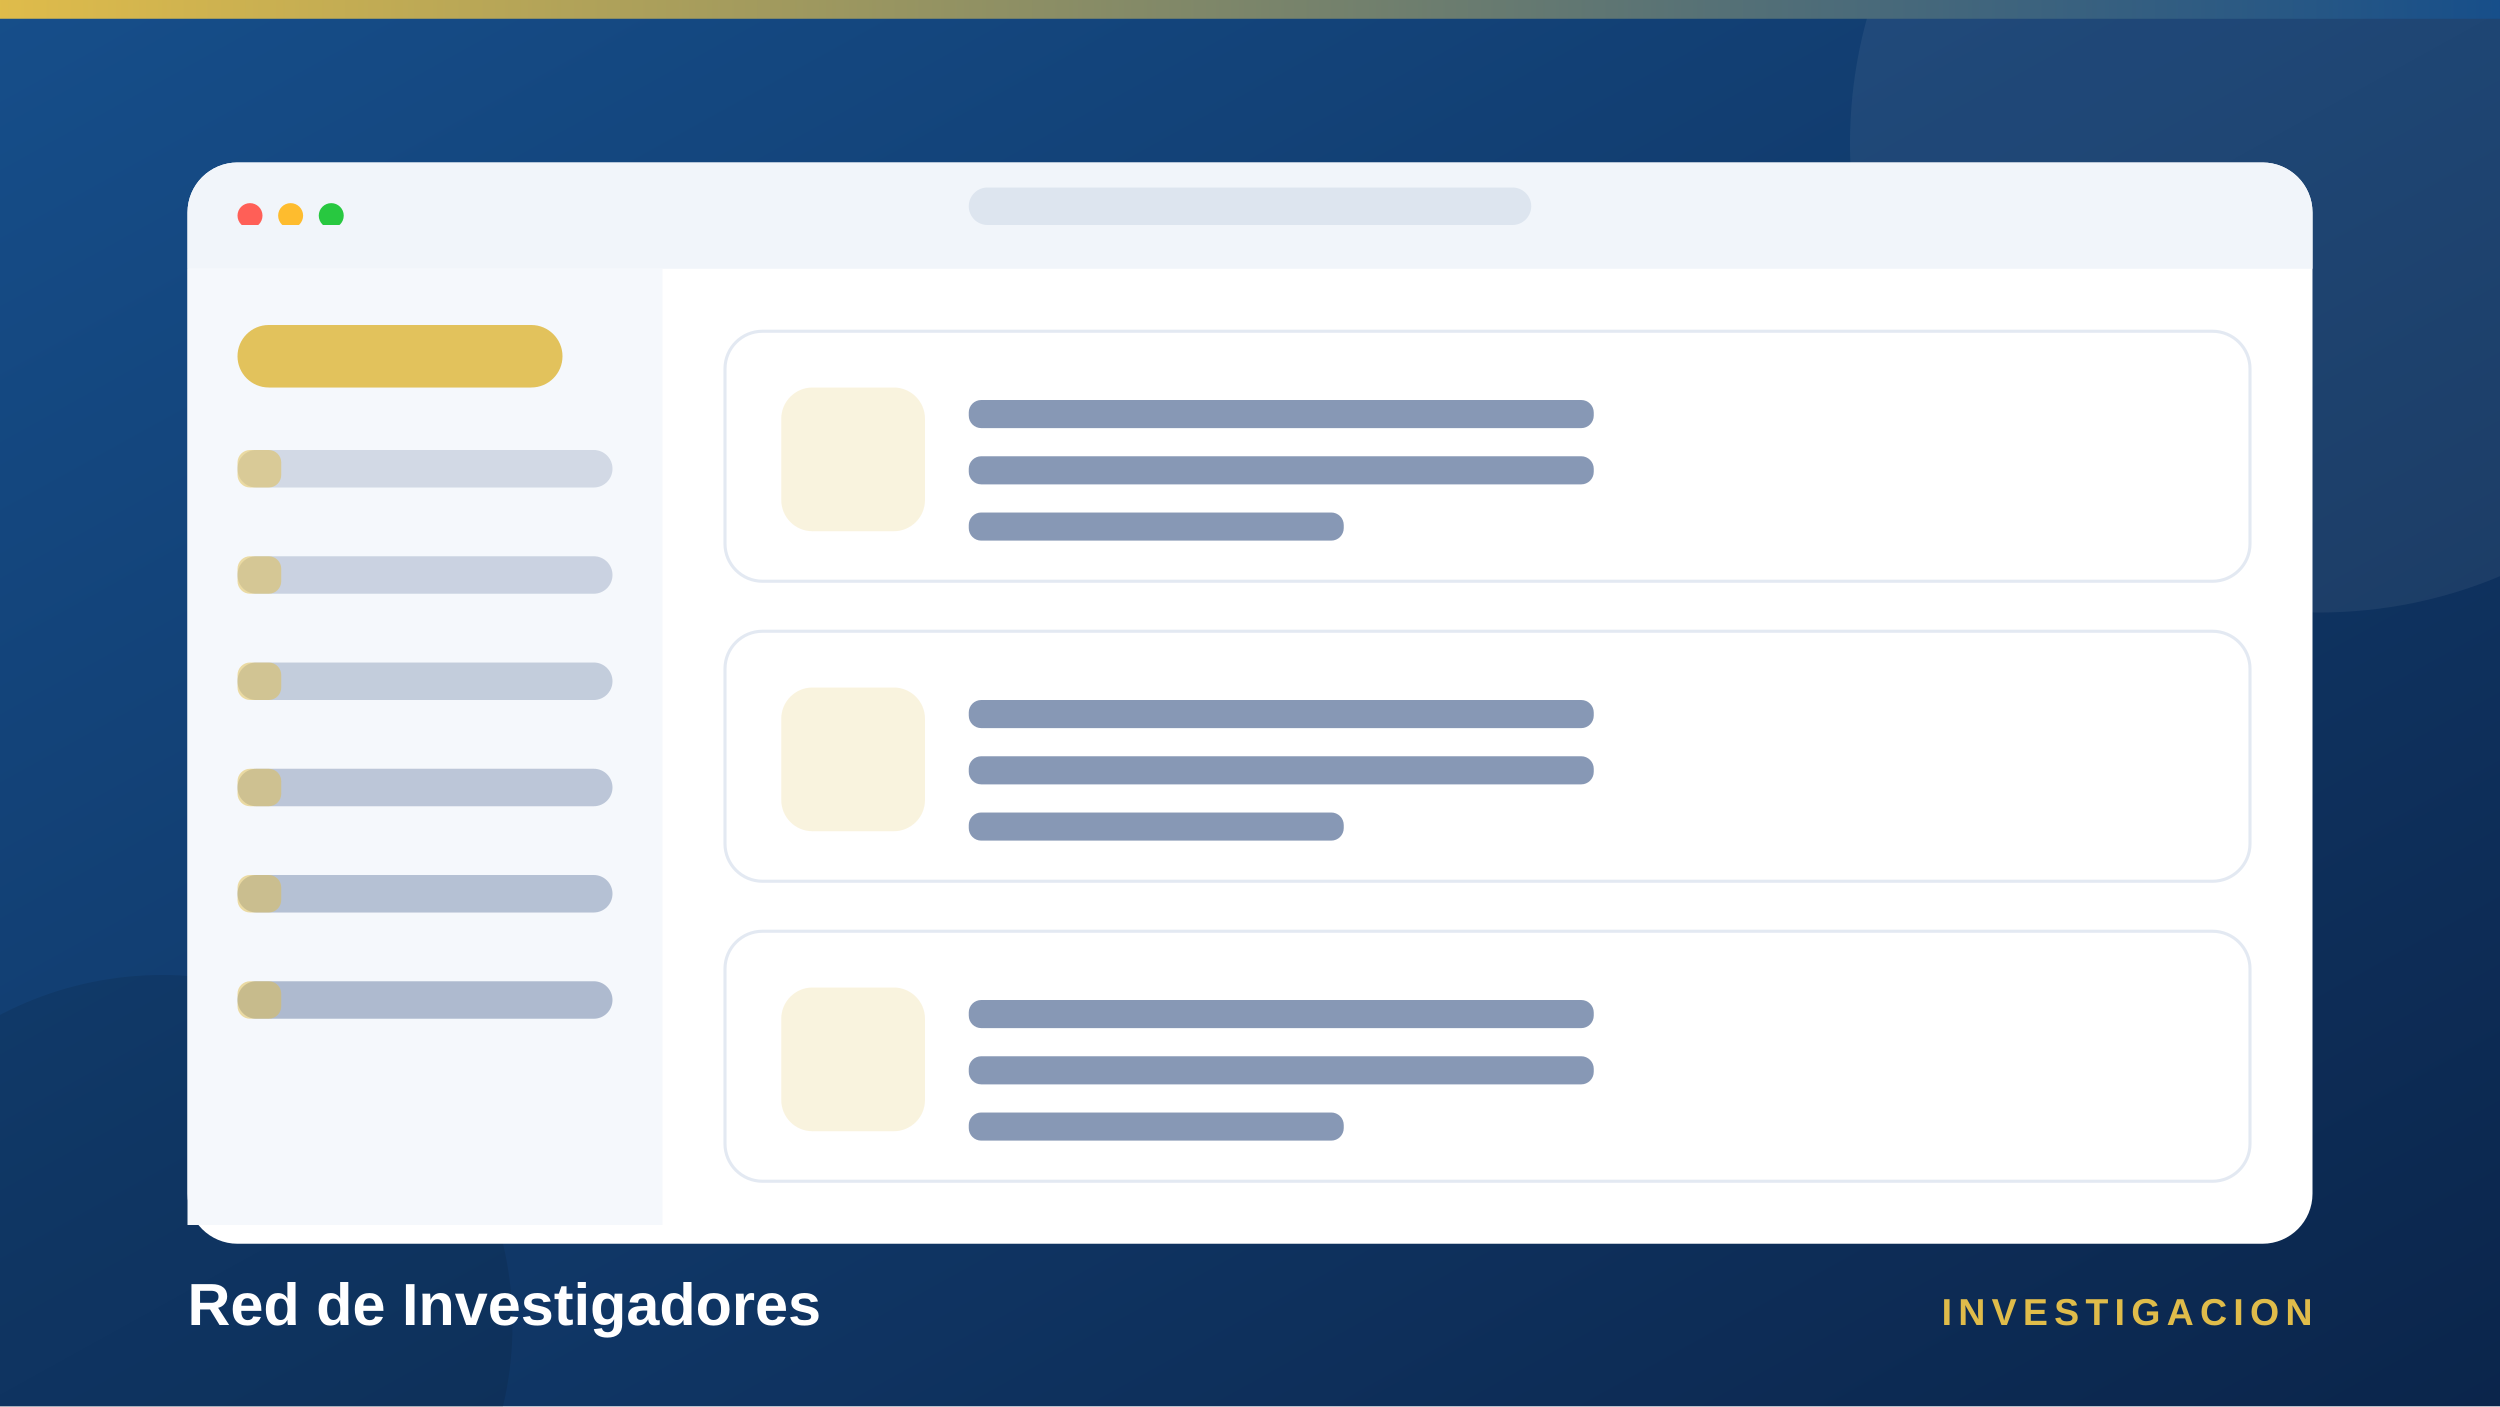
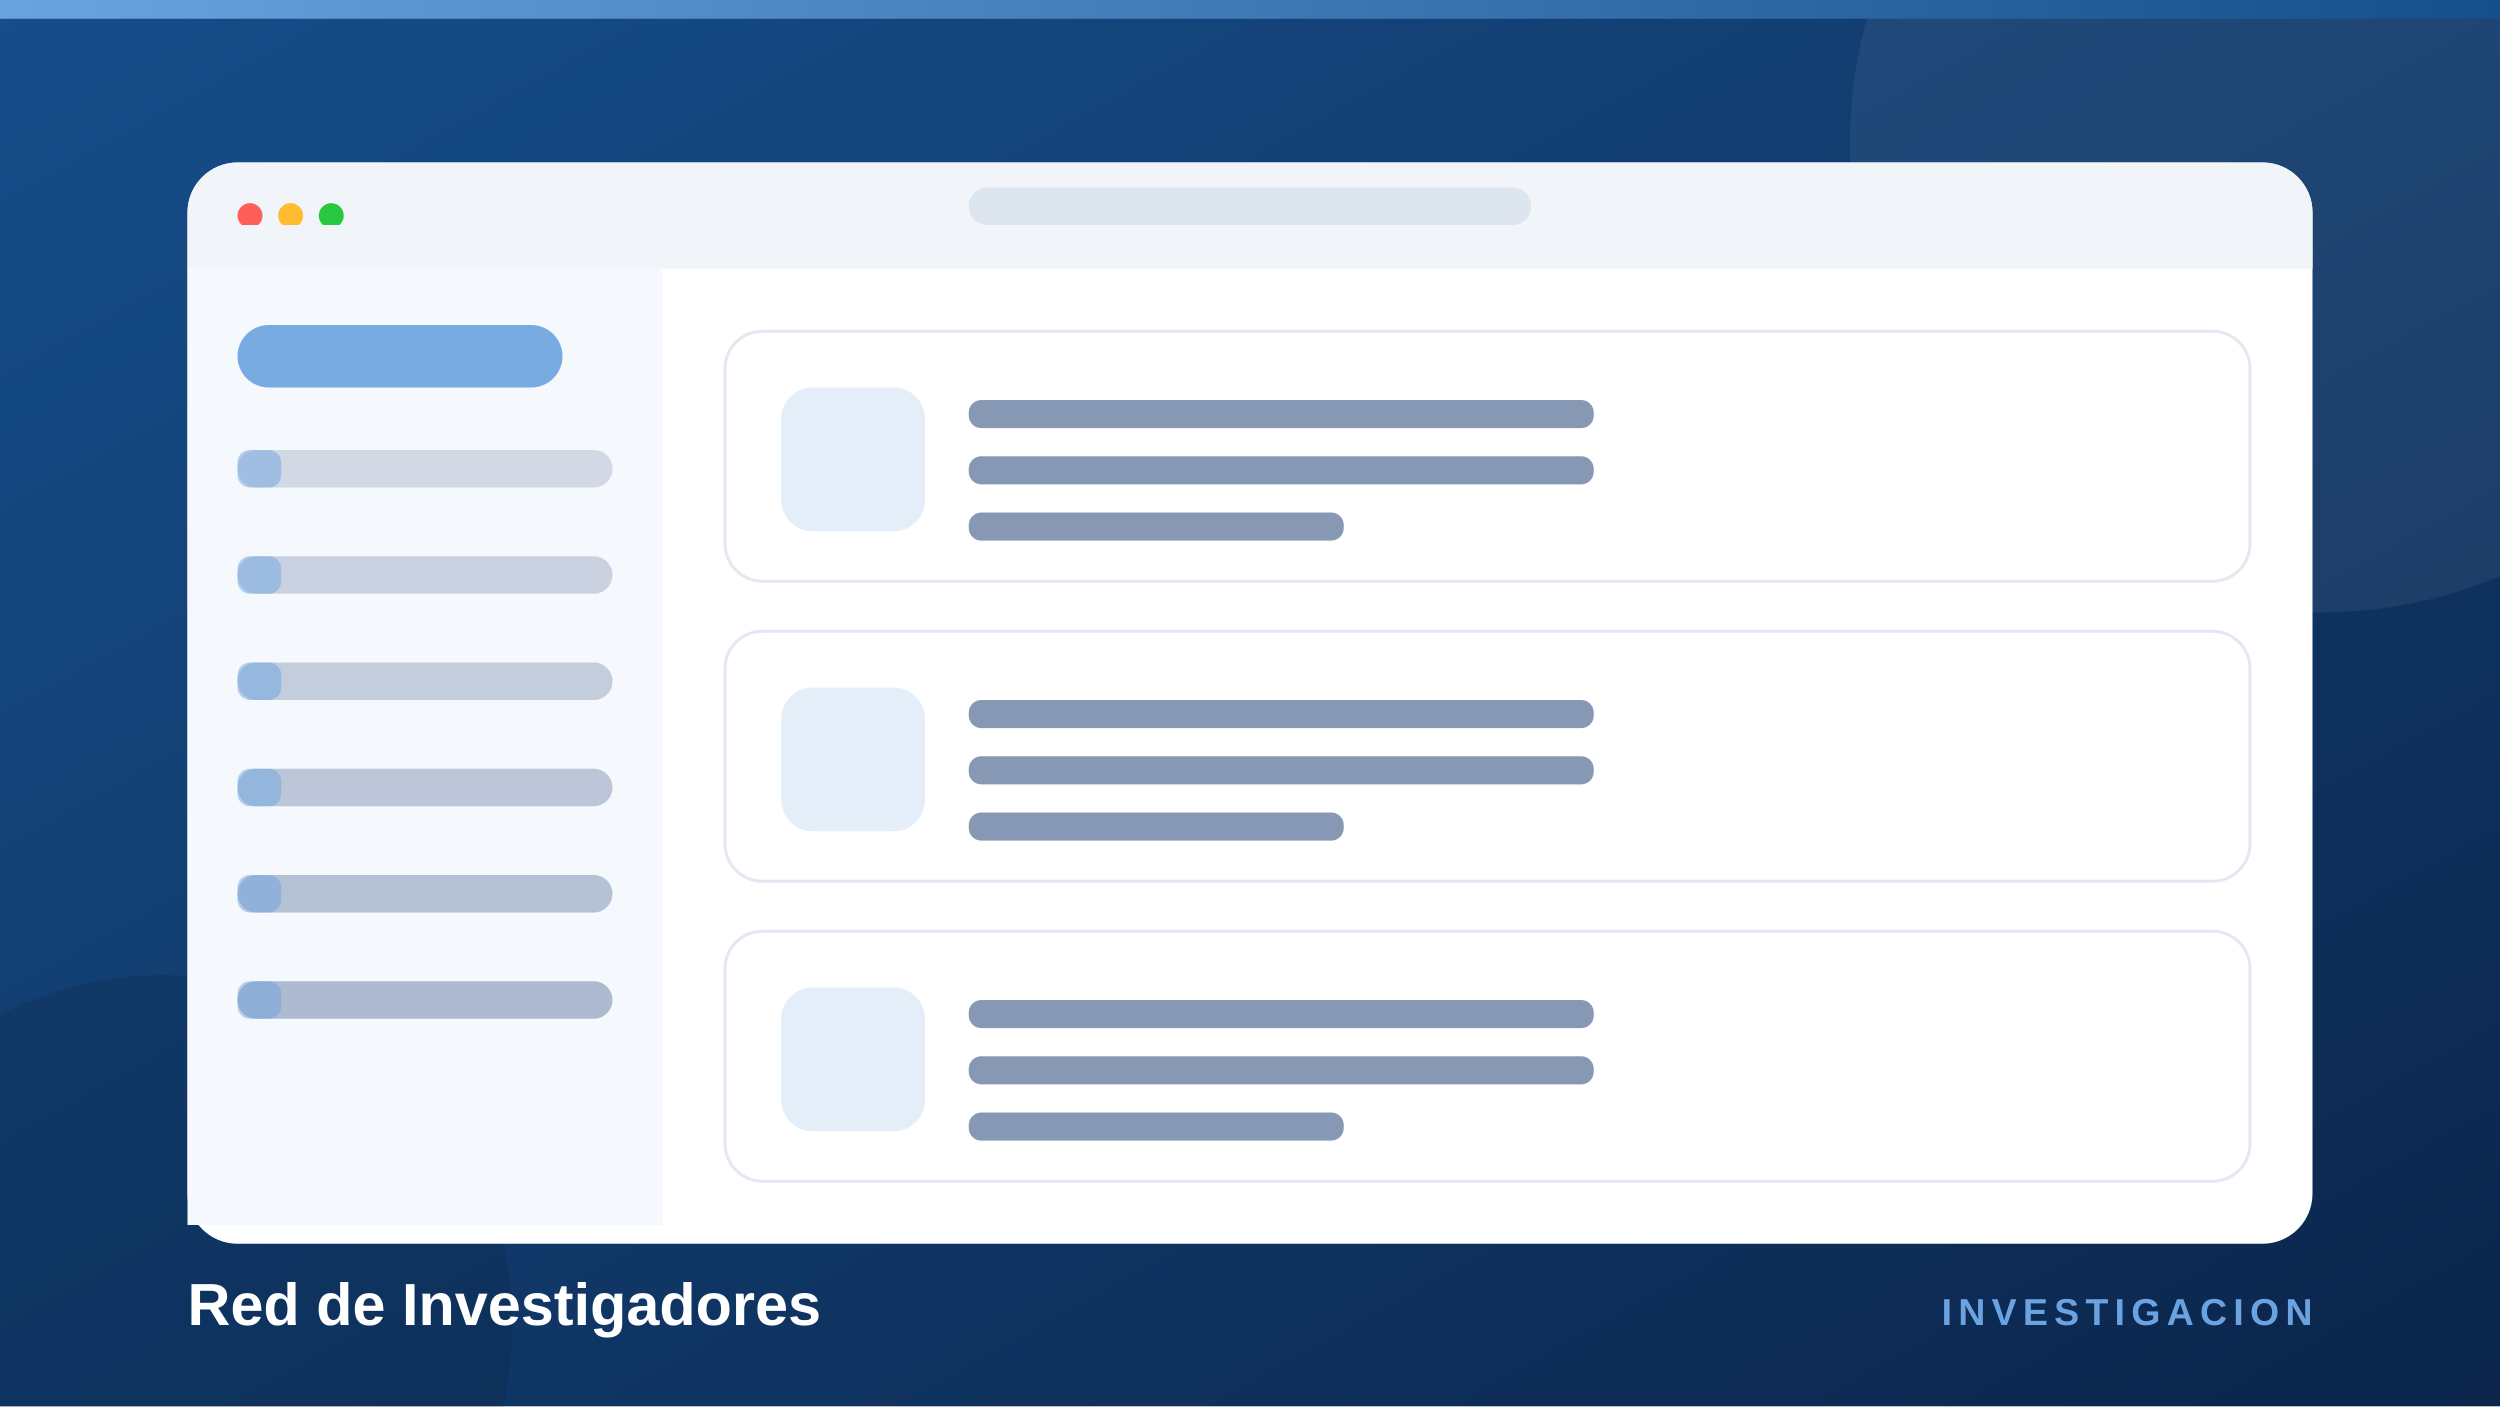
<svg xmlns="http://www.w3.org/2000/svg" width="800" height="450" viewBox="0 0 800 450" role="img" aria-label="Red de Investigadores">
  <defs>
    <linearGradient id="bg" x1="0" y1="0" x2="1" y2="1">
      <stop offset="0" stop-color="#164E8A" />
      <stop offset="1" stop-color="#0B254B" />
    </linearGradient>
    <linearGradient id="bar" x1="0" y1="0" x2="1" y2="0">
-       <stop offset="0" stop-color="#E0BC4A" />
+       <stop offset="0" stop-color="#6BA3E0" />
      <stop offset="1" stop-color="#164E8A" />
    </linearGradient>
  </defs>
  <rect width="800" height="450" fill="url(#bg)" />
  <circle cx="742" cy="46" r="150" fill="#FFFFFF" opacity="0.06" />
  <circle cx="52" cy="424" r="112" fill="#000000" opacity="0.10" />
  <g transform="translate(60,52)">
    <rect x="0" y="0" width="680" height="346" rx="16" fill="#FFFFFF" />
    <path d="M0 16 A16 16 0 0 1 16 0 L664 0 A16 16 0 0 1 680 16 L680 20 L0 20 Z" fill="#F1F5FA" />
    <circle cx="20" cy="17" r="4" fill="#FF5F57" />
    <circle cx="33" cy="17" r="4" fill="#FEBC2E" />
    <circle cx="46" cy="17" r="4" fill="#28C840" />
    <rect x="250" y="8" width="180" height="12" rx="6" fill="#DDE5EF" />
    <rect x="0" y="20" width="680" height="14" fill="#F1F5FA" />
    <rect x="0" y="34" width="152" height="306" fill="#F5F8FC" />
-     <rect x="16" y="52" width="104" height="20" rx="10" fill="#E0BC4A" opacity="0.9" />
+     <rect x="16" y="52" width="104" height="20" rx="10" fill="#6BA3E0" opacity="0.9" />
    <rect x="16" y="92" width="120" height="12" rx="6" fill="#10316B" opacity="0.16" />
-     <rect x="16" y="92" width="14" height="12" rx="4" fill="#E0BC4A" opacity="0.5" />
+     <rect x="16" y="92" width="14" height="12" rx="4" fill="#6BA3E0" opacity="0.5" />
    <rect x="16" y="126" width="120" height="12" rx="6" fill="#10316B" opacity="0.19" />
-     <rect x="16" y="126" width="14" height="12" rx="4" fill="#E0BC4A" opacity="0.5" />
+     <rect x="16" y="126" width="14" height="12" rx="4" fill="#6BA3E0" opacity="0.5" />
    <rect x="16" y="160" width="120" height="12" rx="6" fill="#10316B" opacity="0.22" />
-     <rect x="16" y="160" width="14" height="12" rx="4" fill="#E0BC4A" opacity="0.5" />
+     <rect x="16" y="160" width="14" height="12" rx="4" fill="#6BA3E0" opacity="0.5" />
    <rect x="16" y="194" width="120" height="12" rx="6" fill="#10316B" opacity="0.25" />
-     <rect x="16" y="194" width="14" height="12" rx="4" fill="#E0BC4A" opacity="0.5" />
+     <rect x="16" y="194" width="14" height="12" rx="4" fill="#6BA3E0" opacity="0.5" />
    <rect x="16" y="228" width="120" height="12" rx="6" fill="#10316B" opacity="0.28" />
-     <rect x="16" y="228" width="14" height="12" rx="4" fill="#E0BC4A" opacity="0.5" />
+     <rect x="16" y="228" width="14" height="12" rx="4" fill="#6BA3E0" opacity="0.5" />
    <rect x="16" y="262" width="120" height="12" rx="6" fill="#10316B" opacity="0.31" />
-     <rect x="16" y="262" width="14" height="12" rx="4" fill="#E0BC4A" opacity="0.5" />
+     <rect x="16" y="262" width="14" height="12" rx="4" fill="#6BA3E0" opacity="0.5" />
    <rect x="172" y="54" width="488" height="80" rx="12" fill="#FFFFFF" stroke="#E3E9F2" />
-     <rect x="190" y="72" width="46" height="46" rx="10" fill="#E0BC4A" opacity="0.18" />
+     <rect x="190" y="72" width="46" height="46" rx="10" fill="#6BA3E0" opacity="0.18" />
    <rect x="250" y="76" width="200" height="9" rx="4" fill="#10316B" opacity="0.5" />
    <rect x="250" y="94" width="200" height="9" rx="4" fill="#10316B" opacity="0.5" />
    <rect x="250" y="112" width="120" height="9" rx="4" fill="#10316B" opacity="0.5" />
    <rect x="172" y="150" width="488" height="80" rx="12" fill="#FFFFFF" stroke="#E3E9F2" />
-     <rect x="190" y="168" width="46" height="46" rx="10" fill="#E0BC4A" opacity="0.18" />
+     <rect x="190" y="168" width="46" height="46" rx="10" fill="#6BA3E0" opacity="0.18" />
    <rect x="250" y="172" width="200" height="9" rx="4" fill="#10316B" opacity="0.5" />
    <rect x="250" y="190" width="200" height="9" rx="4" fill="#10316B" opacity="0.5" />
    <rect x="250" y="208" width="120" height="9" rx="4" fill="#10316B" opacity="0.5" />
    <rect x="172" y="246" width="488" height="80" rx="12" fill="#FFFFFF" stroke="#E3E9F2" />
-     <rect x="190" y="264" width="46" height="46" rx="10" fill="#E0BC4A" opacity="0.18" />
+     <rect x="190" y="264" width="46" height="46" rx="10" fill="#6BA3E0" opacity="0.18" />
    <rect x="250" y="268" width="200" height="9" rx="4" fill="#10316B" opacity="0.5" />
    <rect x="250" y="286" width="200" height="9" rx="4" fill="#10316B" opacity="0.5" />
    <rect x="250" y="304" width="120" height="9" rx="4" fill="#10316B" opacity="0.5" />
  </g>
  <text x="60" y="424" font-family="Segoe UI,Arial,sans-serif" font-size="19" font-weight="700" fill="#FFFFFF">Red de Investigadores</text>
-   <text x="740" y="424" text-anchor="end" font-family="Segoe UI,Arial,sans-serif" font-size="12" font-weight="600" letter-spacing="2" fill="#E0BC4A">INVESTIGACION</text>
+   <text x="740" y="424" text-anchor="end" font-family="Segoe UI,Arial,sans-serif" font-size="12" font-weight="600" letter-spacing="2" fill="#6BA3E0">INVESTIGACION</text>
  <rect x="0" y="0" width="800" height="6" fill="url(#bar)" />
</svg>
